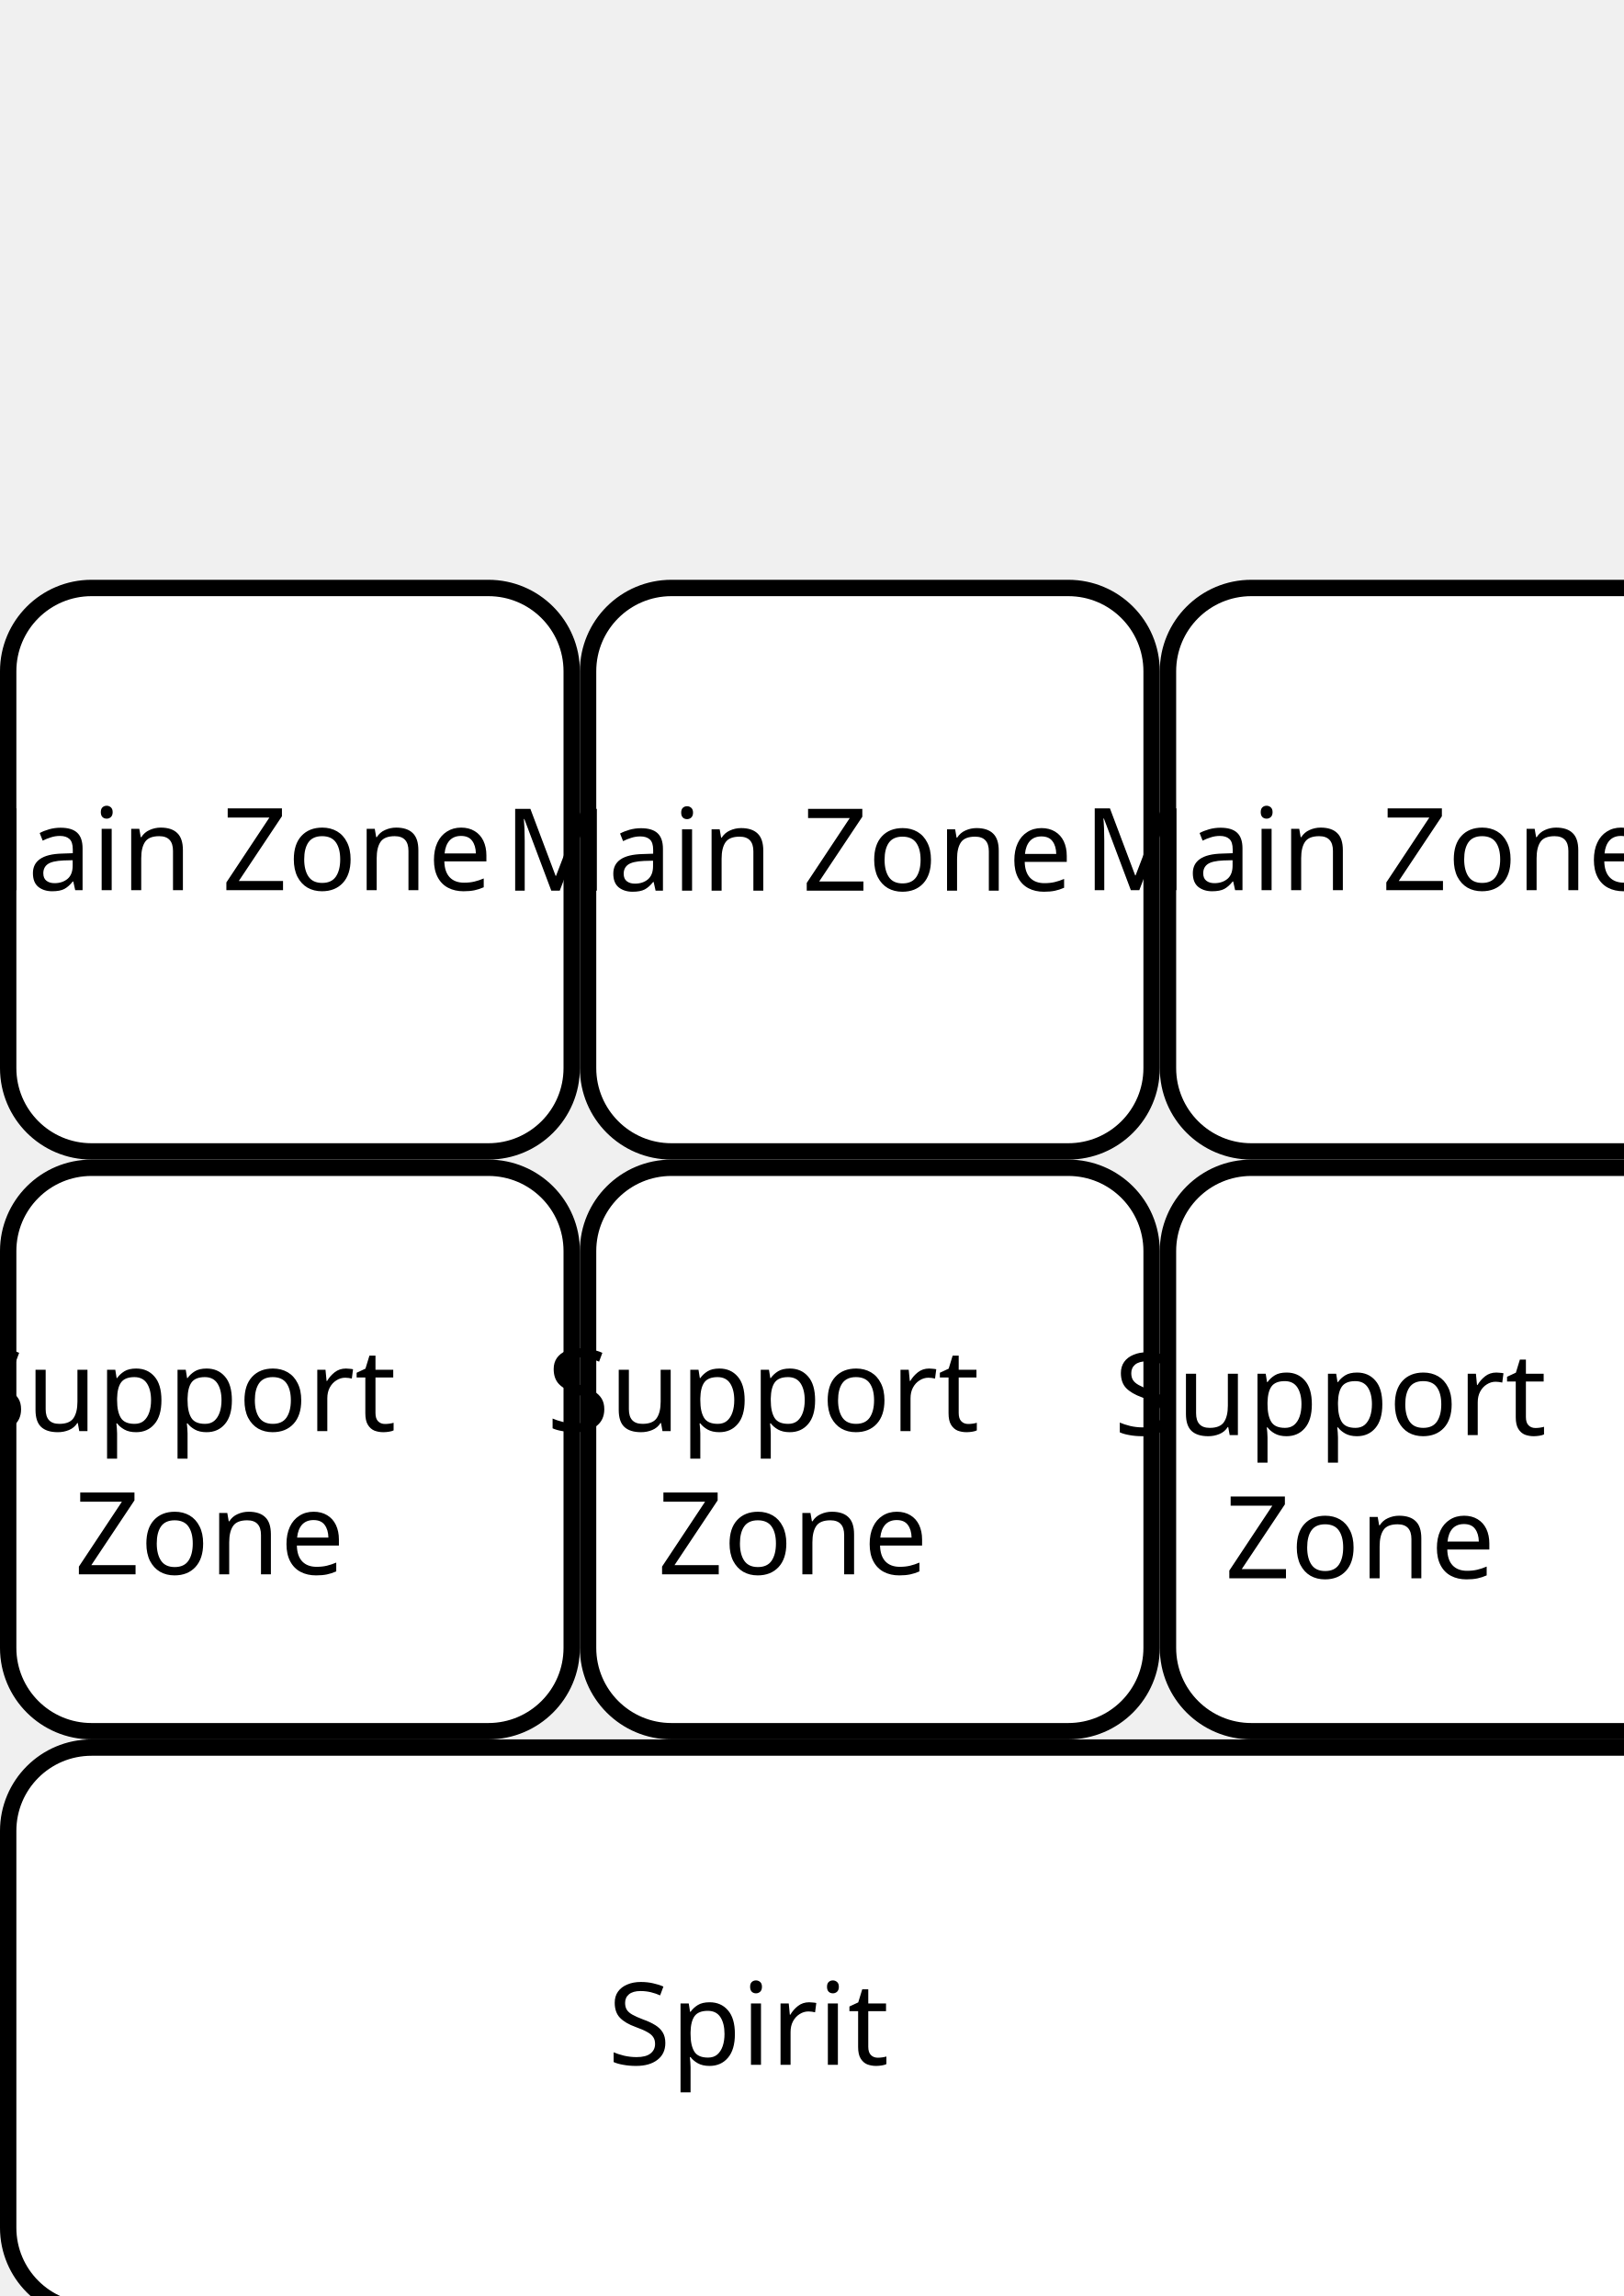
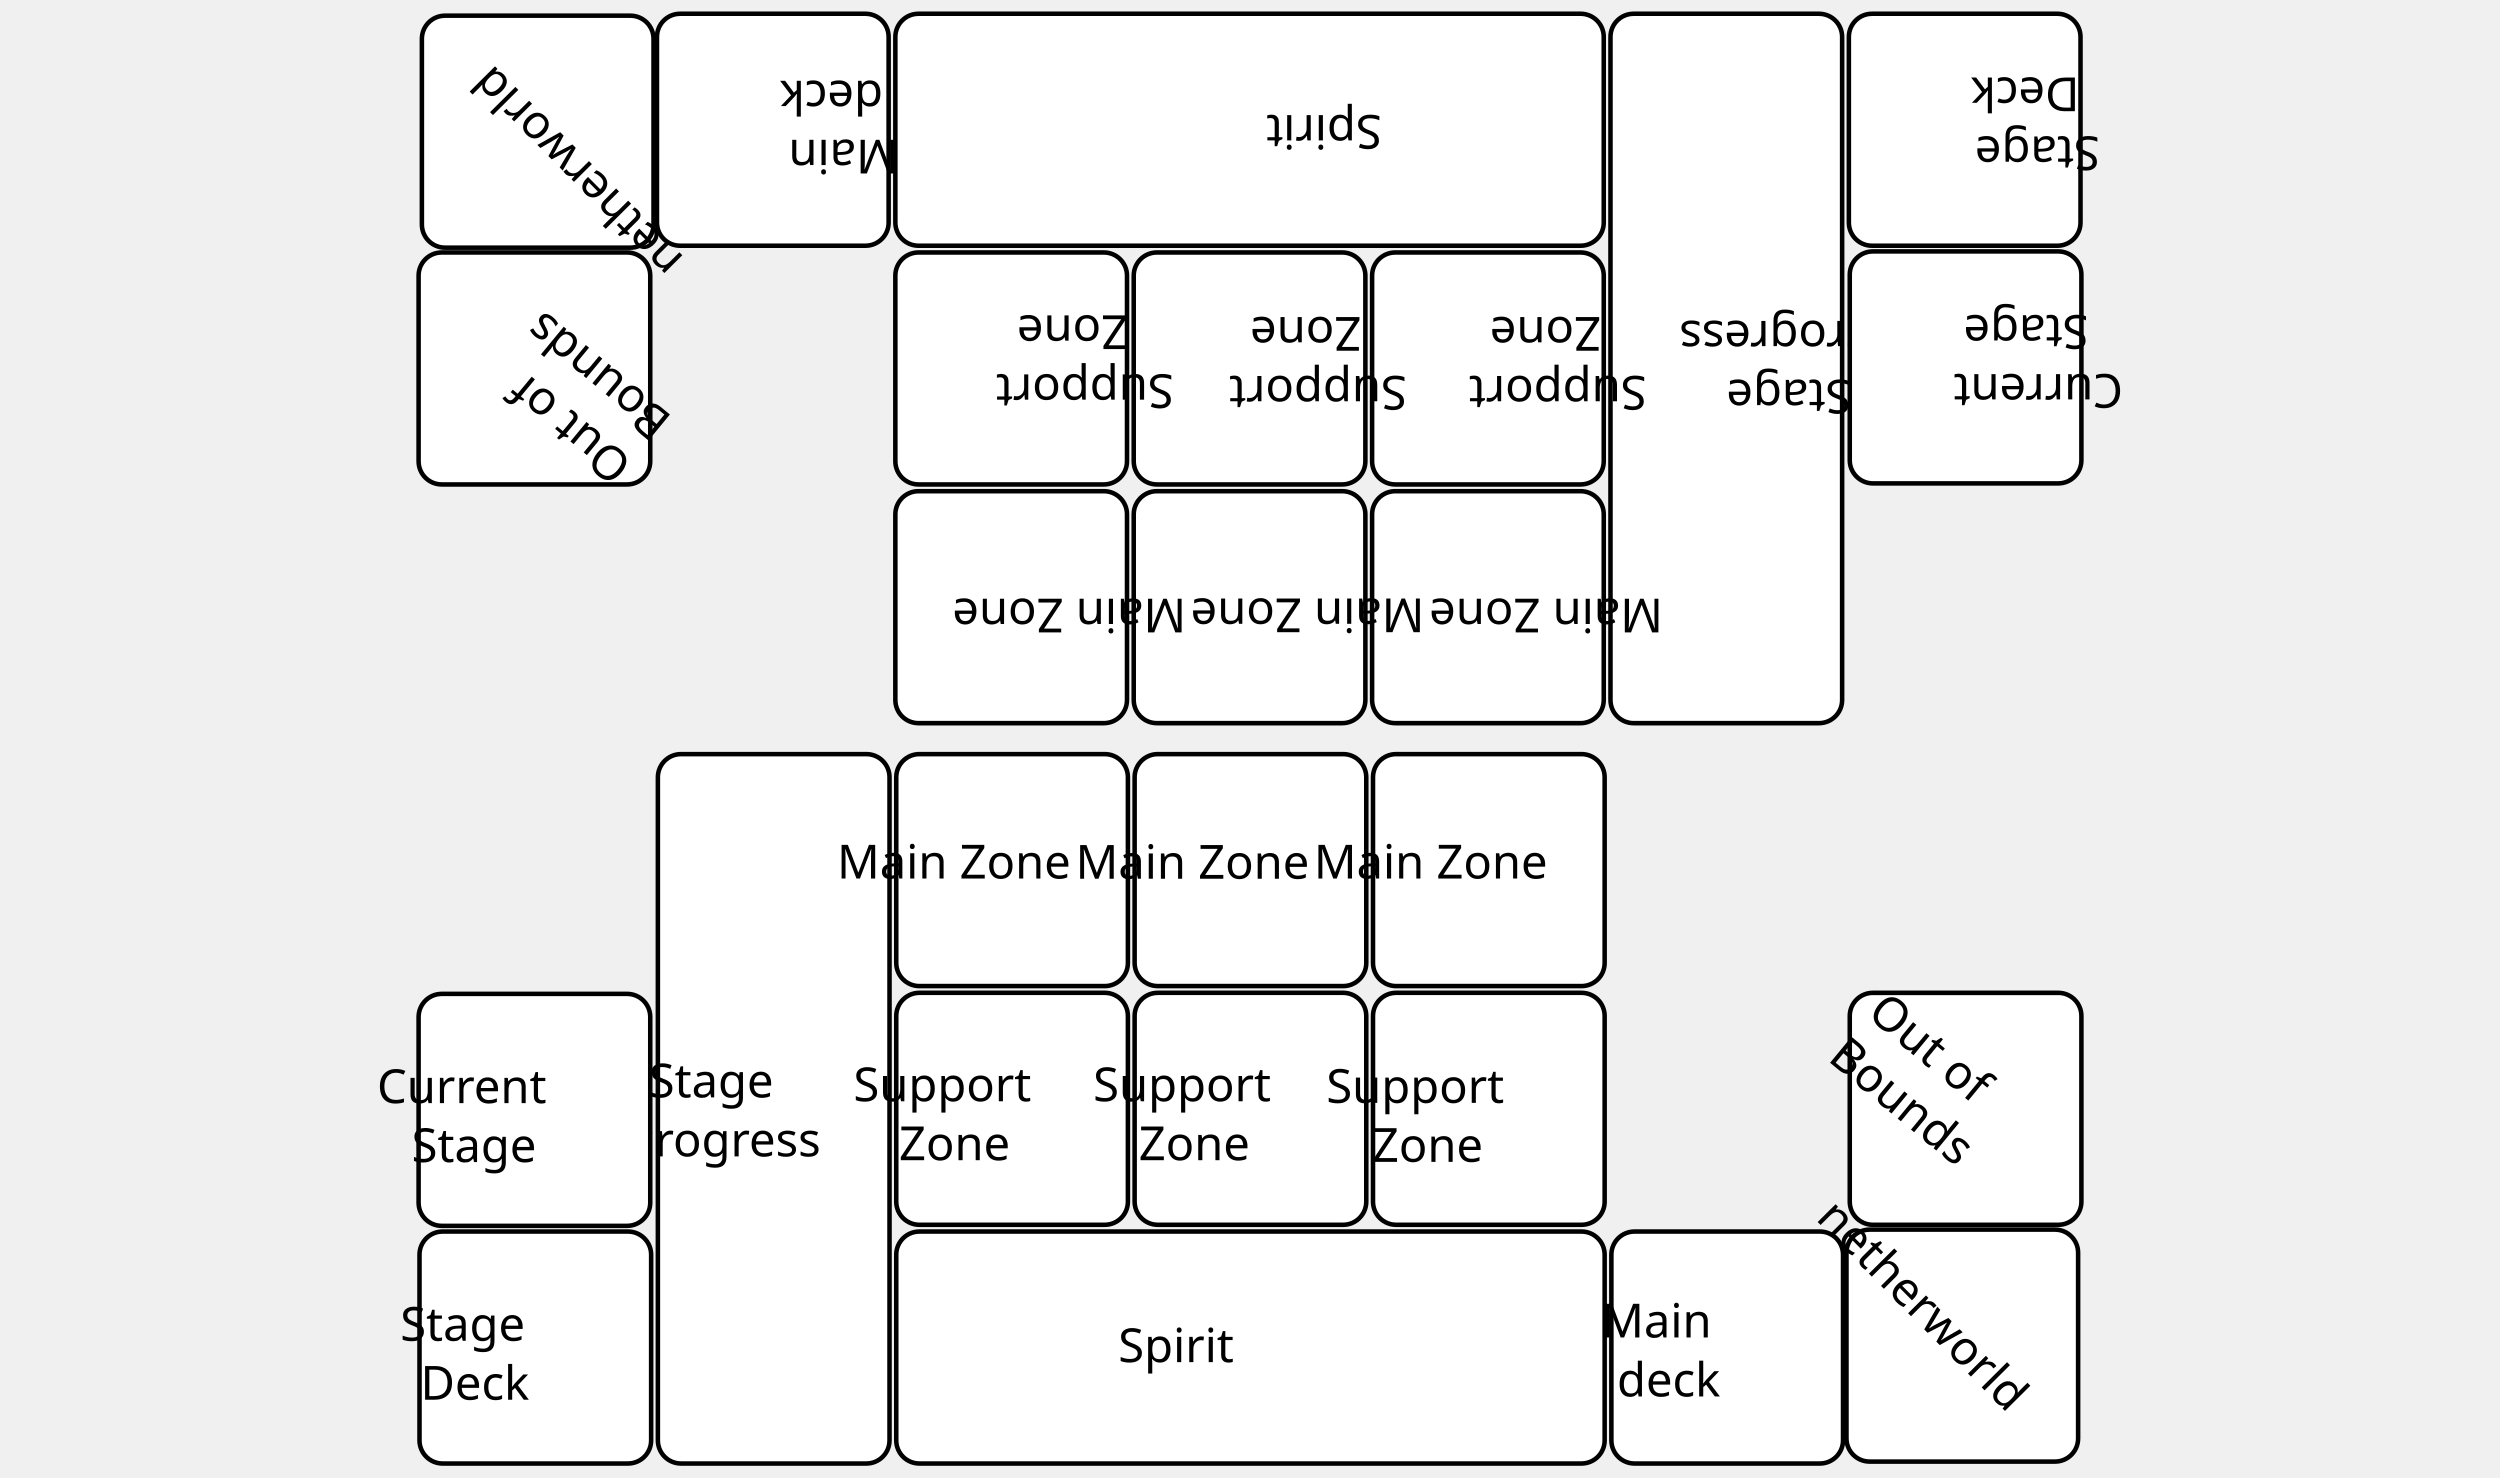
- <svg xmlns="http://www.w3.org/2000/svg" width="210mm" height="297mm" viewBox="0 0 210 297" version="1.1" id="svg1">
+ <svg xmlns="http://www.w3.org/2000/svg" width="4400" height="2600" viewBox="0 0 1164.167 687.917" version="1.1" id="svg1">
  <defs id="defs1" />
  <g id="layer1">
    <text xml:space="preserve" style="font-size:14.817px;font-family:commando;-inkscape-font-specification:commando;text-align:center;text-anchor:middle;fill:#000000;stroke:none;stroke-width:1.917;stroke-linejoin:round;stroke-dasharray:none" x="318.554" y="34.339" id="text25">
      <tspan id="tspan25" style="stroke-width:1.917" x="318.554" y="34.339" />
    </text>
-     <rect style="fill:#ffffff;stroke:#000000;stroke-width:2.117;stroke-linejoin:round" id="rect2" width="72.883" height="72.883" x="1.058" y="76.058" ry="10.777" rx="10.777" />
-     <rect style="fill:#ffffff;stroke:#000000;stroke-width:2.117;stroke-linejoin:round" id="rect3" width="72.883" height="72.883" x="76.058" y="76.058" ry="10.777" rx="10.777" />
-     <rect style="fill:#ffffff;stroke:#000000;stroke-width:2.117;stroke-linejoin:round" id="rect4" width="72.883" height="72.883" x="151.059" y="76.058" ry="10.777" rx="10.777" />
-     <text xml:space="preserve" style="font-size:14.817px;font-family:commando;-inkscape-font-specification:commando;text-align:center;text-anchor:middle;fill:#000000;stroke:none;stroke-width:1.917;stroke-linejoin:round;stroke-dasharray:none" x="186.55" y="115.147" id="text55-5">
-       <tspan id="tspan55-2" style="stroke-width:1.917" x="186.55" y="115.147">Main Zone</tspan>
-     </text>
-     <rect style="fill:#ffffff;stroke:#000000;stroke-width:2.117;stroke-linejoin:round" id="rect5" width="72.883" height="72.883" x="1.058" y="151.058" ry="10.777" rx="10.777" />
-     <rect style="fill:#ffffff;stroke:#000000;stroke-width:2.117;stroke-linejoin:round" id="rect6" width="72.883" height="72.883" x="76.058" y="151.058" ry="10.777" rx="10.777" />
-     <rect style="fill:#ffffff;stroke:#000000;stroke-width:2.117;stroke-linejoin:round" id="rect7" width="72.883" height="72.883" x="151.059" y="151.058" ry="10.777" rx="10.777" />
-     <rect style="fill:#ffffff;stroke:#000000;stroke-width:2.117;stroke-linejoin:round" id="rect8" width="222.883" height="72.883" x="1.058" y="226.059" ry="10.777" rx="10.777" />
-     <rect style="fill:#ffffff;stroke:#000000;stroke-width:2.117;stroke-linejoin:round" id="rect11" width="72.883" height="72.883" x="-148.944" y="226.058" ry="10.777" rx="10.777" />
-     <rect style="fill:#ffffff;stroke:#000000;stroke-width:2.117;stroke-linejoin:round" id="rect12" width="72.883" height="222.883" x="-73.943" y="76.058" ry="10.777" rx="10.777" />
-     <rect style="fill:#ffffff;stroke:#000000;stroke-width:2.117;stroke-linejoin:round" id="rect15" width="72.883" height="72.883" x="300.026" y="225.454" ry="10.777" rx="10.777" />
-     <rect style="fill:#ffffff;stroke:#000000;stroke-width:2.117;stroke-linejoin:round" id="rect16" width="72.883" height="72.883" x="301.059" y="151.059" ry="10.777" rx="10.777" />
-     <text xml:space="preserve" style="font-size:14.817px;font-family:commando;-inkscape-font-specification:commando;text-align:center;text-anchor:middle;fill:#000000;stroke:none;stroke-width:1.917;stroke-linejoin:round;stroke-dasharray:none" x="-35.993" y="183.921" id="text16">
-       <tspan id="tspan16" style="text-align:center;text-anchor:middle;fill:#000000;stroke:none;stroke-width:1.917;stroke-dasharray:none" x="-35.993" y="183.921">Stage</tspan>
-       <tspan style="text-align:center;text-anchor:middle;fill:#000000;stroke:none;stroke-width:1.917;stroke-dasharray:none" x="-35.993" y="202.442" id="tspan17">Progress</tspan>
-     </text>
-     <text xml:space="preserve" style="font-size:14.817px;font-family:commando;-inkscape-font-specification:commando;text-align:center;text-anchor:middle;fill:#000000;stroke:none;stroke-width:1.917;stroke-linejoin:round;stroke-dasharray:none" x="106.426" y="267.098" id="text18">
-       <tspan id="tspan18" style="stroke-width:1.917" x="106.426" y="267.098">Spirit</tspan>
-     </text>
-     <text xml:space="preserve" style="font-size:14.817px;font-family:commando;-inkscape-font-specification:commando;text-align:center;text-anchor:middle;fill:#000000;stroke:none;stroke-width:1.917;stroke-linejoin:round;stroke-dasharray:none" x="-114.176" y="260.382" id="text19">
-       <tspan style="stroke-width:1.917" x="-114.176" y="260.382" id="tspan20">Stage</tspan>
-       <tspan style="stroke-width:1.917" x="-114.176" y="278.903" id="tspan21">Deck</tspan>
-     </text>
-     <rect style="fill:#ffffff;stroke:#000000;stroke-width:2.117;stroke-linejoin:round" id="rect21" width="72.883" height="72.883" x="226.058" y="226.058" ry="10.777" rx="10.777" />
-     <text xml:space="preserve" style="font-size:14.817px;font-family:commando;-inkscape-font-specification:commando;text-align:center;text-anchor:middle;fill:#000000;stroke:none;stroke-width:1.917;stroke-linejoin:round;stroke-dasharray:none" x="261.416" y="259.349" id="text22">
-       <tspan id="tspan22" style="stroke-width:1.917" x="261.416" y="259.349">Main</tspan>
-       <tspan style="stroke-width:1.917" x="261.416" y="277.87" id="tspan23">deck</tspan>
-     </text>
-     <text xml:space="preserve" style="font-size:14.817px;font-family:commando;-inkscape-font-specification:commando;text-align:center;text-anchor:middle;fill:#000000;stroke:none;stroke-width:1.917;stroke-linejoin:round;stroke-dasharray:none" x="422.459" y="-49.331" id="text24" transform="rotate(45.20776)">
-       <tspan id="tspan24" style="stroke-width:1.917" x="422.459" y="-49.331">netherworld</tspan>
-     </text>
-     <text xml:space="preserve" style="font-size:14.817px;font-family:commando;-inkscape-font-specification:commando;text-align:center;text-anchor:middle;fill:#000000;stroke:none;stroke-width:1.917;stroke-linejoin:round;stroke-dasharray:none" x="380.015" y="-72.831" id="text26" transform="rotate(39.54387)">
-       <tspan style="stroke-width:1.917" x="380.015" y="-72.831" id="tspan28">Out of</tspan>
-       <tspan style="stroke-width:1.917" x="380.015" y="-54.31" id="tspan30">Bounds</tspan>
-     </text>
-     <text xml:space="preserve" style="font-size:14.817px;font-family:commando;-inkscape-font-specification:commando;text-align:center;text-anchor:middle;fill:#000000;stroke:none;stroke-width:1.917;stroke-linejoin:round;stroke-dasharray:none" x="111.592" y="115.209" id="text55">
-       <tspan id="tspan55" style="stroke-width:1.917" x="111.592" y="115.209">Main Zone</tspan>
-     </text>
-     <text xml:space="preserve" style="font-size:14.817px;font-family:commando;-inkscape-font-specification:commando;text-align:center;text-anchor:middle;fill:#000000;stroke:none;stroke-width:1.917;stroke-linejoin:round;stroke-dasharray:none" x="36.532" y="115.147" id="text55-0">
-       <tspan id="tspan55-4" style="stroke-width:1.917" x="36.532" y="115.147">Main Zone</tspan>
-     </text>
-     <text xml:space="preserve" style="font-size:14.817px;font-family:commando;-inkscape-font-specification:commando;text-align:center;text-anchor:middle;fill:#000000;stroke:none;stroke-width:1.917;stroke-linejoin:round;stroke-dasharray:none" x="112.177" y="185.122" id="text55-8">
-       <tspan id="tspan55-9" style="stroke-width:1.917" x="112.177" y="185.122">Support</tspan>
-       <tspan style="stroke-width:1.917" x="112.177" y="203.643" id="tspan56">Zone</tspan>
-     </text>
-     <text xml:space="preserve" style="font-size:14.817px;font-family:commando;-inkscape-font-specification:commando;text-align:center;text-anchor:middle;fill:#000000;stroke:none;stroke-width:1.917;stroke-linejoin:round;stroke-dasharray:none" x="36.749" y="185.122" id="text58">
-       <tspan id="tspan57" style="stroke-width:1.917" x="36.749" y="185.122">Support</tspan>
-       <tspan style="stroke-width:1.917" x="36.749" y="203.643" id="tspan58">Zone</tspan>
-     </text>
-     <text xml:space="preserve" style="font-size:14.817px;font-family:commando;-inkscape-font-specification:commando;text-align:center;text-anchor:middle;fill:#000000;stroke:none;stroke-width:1.917;stroke-linejoin:round;stroke-dasharray:none" x="185.538" y="185.639" id="text60">
-       <tspan id="tspan59" style="stroke-width:1.917" x="185.538" y="185.639">Support</tspan>
-       <tspan style="stroke-width:1.917" x="185.538" y="204.16" id="tspan60">Zone</tspan>
-     </text>
-     <rect style="fill:#ffffff;stroke:#000000;stroke-width:2.117;stroke-linejoin:round" id="rect11-8" width="72.883" height="72.883" x="-149.226" y="151.39" ry="10.777" rx="10.777" />
-     <text xml:space="preserve" style="font-size:14.817px;font-family:commando;-inkscape-font-specification:commando;text-align:center;text-anchor:middle;fill:#000000;stroke:none;stroke-width:1.917;stroke-linejoin:round;stroke-dasharray:none" x="-114.458" y="185.714" id="text19-4">
-       <tspan style="stroke-width:1.917" x="-114.458" y="185.714" id="tspan21-5">Current</tspan>
-       <tspan style="stroke-width:1.917" x="-114.458" y="204.235" id="tspan1">Stage</tspan>
-     </text>
+     <g id="g48" transform="matrix(1.015537,0,0,1.015543,-9.043656,-12.42498)" style="stroke-width:0.985">
+       <g id="g1" transform="matrix(1.457402,0,0,1.45946,418.3324,247.0217)" style="stroke-width:0.675">
+         <rect style="fill:#ffffff;stroke:#000000;stroke-width:1.429;stroke-linejoin:round" id="rect2" width="72.883" height="72.883" x="1.058" y="76.058" ry="7.271" rx="7.281" />
+         <rect style="fill:#ffffff;stroke:#000000;stroke-width:1.429;stroke-linejoin:round" id="rect3" width="72.883" height="72.883" x="76.058" y="76.058" ry="7.271" rx="7.281" />
+         <rect style="fill:#ffffff;stroke:#000000;stroke-width:1.429;stroke-linejoin:round" id="rect4" width="72.883" height="72.883" x="151.059" y="76.058" ry="7.271" rx="7.281" />
+         <text xml:space="preserve" style="font-size:14.817px;font-family:commando;-inkscape-font-specification:commando;text-align:center;text-anchor:middle;fill:#000000;stroke:none;stroke-width:1.294;stroke-linejoin:round;stroke-dasharray:none" x="186.55" y="115.147" id="text55-5">
+           <tspan id="tspan55-2" style="stroke-width:1.294" x="186.55" y="115.147">Main Zone</tspan>
+         </text>
+         <rect style="fill:#ffffff;stroke:#000000;stroke-width:1.429;stroke-linejoin:round" id="rect5" width="72.883" height="72.883" x="1.058" y="151.058" ry="7.271" rx="7.281" />
+         <rect style="fill:#ffffff;stroke:#000000;stroke-width:1.429;stroke-linejoin:round" id="rect6" width="72.883" height="72.883" x="76.058" y="151.058" ry="7.271" rx="7.281" />
+         <rect style="fill:#ffffff;stroke:#000000;stroke-width:1.429;stroke-linejoin:round" id="rect7" width="72.883" height="72.883" x="151.059" y="151.058" ry="7.271" rx="7.281" />
+         <rect style="fill:#ffffff;stroke:#000000;stroke-width:1.429;stroke-linejoin:round" id="rect8" width="222.883" height="72.883" x="1.058" y="226.059" ry="7.271" rx="7.281" />
+         <rect style="fill:#ffffff;stroke:#000000;stroke-width:1.429;stroke-linejoin:round" id="rect11" width="72.883" height="72.883" x="-148.944" y="226.058" ry="7.271" rx="7.281" />
+         <rect style="fill:#ffffff;stroke:#000000;stroke-width:1.429;stroke-linejoin:round" id="rect12" width="72.883" height="222.883" x="-73.943" y="76.058" ry="7.271" rx="7.281" />
+         <rect style="fill:#ffffff;stroke:#000000;stroke-width:1.429;stroke-linejoin:round" id="rect15" width="72.883" height="72.883" x="300.026" y="225.454" ry="7.271" rx="7.281" />
+         <rect style="fill:#ffffff;stroke:#000000;stroke-width:1.429;stroke-linejoin:round" id="rect16" width="72.883" height="72.883" x="301.059" y="151.059" ry="7.271" rx="7.281" />
+         <text xml:space="preserve" style="font-size:14.817px;font-family:commando;-inkscape-font-specification:commando;text-align:center;text-anchor:middle;fill:#000000;stroke:none;stroke-width:1.294;stroke-linejoin:round;stroke-dasharray:none" x="-35.993" y="183.921" id="text16">
+           <tspan id="tspan16" style="text-align:center;text-anchor:middle;fill:#000000;stroke:none;stroke-width:1.294;stroke-dasharray:none" x="-35.993" y="183.921">Stage</tspan>
+           <tspan style="text-align:center;text-anchor:middle;fill:#000000;stroke:none;stroke-width:1.294;stroke-dasharray:none" x="-35.993" y="202.442" id="tspan17">Progress</tspan>
+         </text>
+         <text xml:space="preserve" style="font-size:14.817px;font-family:commando;-inkscape-font-specification:commando;text-align:center;text-anchor:middle;fill:#000000;stroke:none;stroke-width:1.294;stroke-linejoin:round;stroke-dasharray:none" x="106.426" y="267.098" id="text18">
+           <tspan id="tspan18" style="stroke-width:1.294" x="106.426" y="267.098">Spirit</tspan>
+         </text>
+         <text xml:space="preserve" style="font-size:14.817px;font-family:commando;-inkscape-font-specification:commando;text-align:center;text-anchor:middle;fill:#000000;stroke:none;stroke-width:1.294;stroke-linejoin:round;stroke-dasharray:none" x="-114.176" y="260.382" id="text19">
+           <tspan style="stroke-width:1.294" x="-114.176" y="260.382" id="tspan20">Stage</tspan>
+           <tspan style="stroke-width:1.294" x="-114.176" y="278.903" id="tspan21">Deck</tspan>
+         </text>
+         <rect style="fill:#ffffff;stroke:#000000;stroke-width:1.429;stroke-linejoin:round" id="rect21" width="72.883" height="72.883" x="226.058" y="226.058" ry="7.271" rx="7.281" />
+         <text xml:space="preserve" style="font-size:14.817px;font-family:commando;-inkscape-font-specification:commando;text-align:center;text-anchor:middle;fill:#000000;stroke:none;stroke-width:1.294;stroke-linejoin:round;stroke-dasharray:none" x="261.416" y="259.349" id="text22">
+           <tspan id="tspan22" style="stroke-width:1.294" x="261.416" y="259.349">Main</tspan>
+           <tspan style="stroke-width:1.294" x="261.416" y="277.87" id="tspan23">deck</tspan>
+         </text>
+         <text xml:space="preserve" style="font-size:14.817px;font-family:commando;-inkscape-font-specification:commando;text-align:center;text-anchor:middle;fill:#000000;stroke:none;stroke-width:1.294;stroke-linejoin:round;stroke-dasharray:none" x="422.459" y="-49.331" id="text24" transform="rotate(45.20776)">
+           <tspan id="tspan24" style="stroke-width:1.294" x="422.459" y="-49.331">netherworld</tspan>
+         </text>
+         <text xml:space="preserve" style="font-size:14.817px;font-family:commando;-inkscape-font-specification:commando;text-align:center;text-anchor:middle;fill:#000000;stroke:none;stroke-width:1.294;stroke-linejoin:round;stroke-dasharray:none" x="380.015" y="-72.831" id="text26" transform="rotate(39.54387)">
+           <tspan style="stroke-width:1.294" x="380.015" y="-72.831" id="tspan28">Out of</tspan>
+           <tspan style="stroke-width:1.294" x="380.015" y="-54.31" id="tspan30">Bounds</tspan>
+         </text>
+         <text xml:space="preserve" style="font-size:14.817px;font-family:commando;-inkscape-font-specification:commando;text-align:center;text-anchor:middle;fill:#000000;stroke:none;stroke-width:1.294;stroke-linejoin:round;stroke-dasharray:none" x="111.592" y="115.209" id="text55">
+           <tspan id="tspan55" style="stroke-width:1.294" x="111.592" y="115.209">Main Zone</tspan>
+         </text>
+         <text xml:space="preserve" style="font-size:14.817px;font-family:commando;-inkscape-font-specification:commando;text-align:center;text-anchor:middle;fill:#000000;stroke:none;stroke-width:1.294;stroke-linejoin:round;stroke-dasharray:none" x="36.532" y="115.147" id="text55-0">
+           <tspan id="tspan55-4" style="stroke-width:1.294" x="36.532" y="115.147">Main Zone</tspan>
+         </text>
+         <text xml:space="preserve" style="font-size:14.817px;font-family:commando;-inkscape-font-specification:commando;text-align:center;text-anchor:middle;fill:#000000;stroke:none;stroke-width:1.294;stroke-linejoin:round;stroke-dasharray:none" x="112.177" y="185.122" id="text55-8">
+           <tspan id="tspan55-9" style="stroke-width:1.294" x="112.177" y="185.122">Support</tspan>
+           <tspan style="stroke-width:1.294" x="112.177" y="203.643" id="tspan56">Zone</tspan>
+         </text>
+         <text xml:space="preserve" style="font-size:14.817px;font-family:commando;-inkscape-font-specification:commando;text-align:center;text-anchor:middle;fill:#000000;stroke:none;stroke-width:1.294;stroke-linejoin:round;stroke-dasharray:none" x="36.749" y="185.122" id="text58">
+           <tspan id="tspan57" style="stroke-width:1.294" x="36.749" y="185.122">Support</tspan>
+           <tspan style="stroke-width:1.294" x="36.749" y="203.643" id="tspan58">Zone</tspan>
+         </text>
+         <text xml:space="preserve" style="font-size:14.817px;font-family:commando;-inkscape-font-specification:commando;text-align:center;text-anchor:middle;fill:#000000;stroke:none;stroke-width:1.294;stroke-linejoin:round;stroke-dasharray:none" x="185.538" y="185.639" id="text60">
+           <tspan id="tspan59" style="stroke-width:1.294" x="185.538" y="185.639">Support</tspan>
+           <tspan style="stroke-width:1.294" x="185.538" y="204.16" id="tspan60">Zone</tspan>
+         </text>
+         <rect style="fill:#ffffff;stroke:#000000;stroke-width:1.429;stroke-linejoin:round" id="rect11-8" width="72.883" height="72.883" x="-149.226" y="151.39" ry="7.271" rx="7.281" />
+         <text xml:space="preserve" style="font-size:14.817px;font-family:commando;-inkscape-font-specification:commando;text-align:center;text-anchor:middle;fill:#000000;stroke:none;stroke-width:1.294;stroke-linejoin:round;stroke-dasharray:none" x="-114.458" y="185.714" id="text19-4">
+           <tspan style="stroke-width:1.294" x="-114.458" y="185.714" id="tspan21-5">Current</tspan>
+           <tspan style="stroke-width:1.294" x="-114.458" y="204.235" id="tspan1">Stage</tspan>
+         </text>
+       </g>
+       <g id="g47" transform="matrix(-1.457402,0,0,-1.45946,745.8343,454.836)" style="stroke-width:0.675">
+         <rect style="fill:#ffffff;stroke:#000000;stroke-width:1.429;stroke-linejoin:round" id="rect1" width="72.883" height="72.883" x="1.058" y="76.058" ry="7.271" rx="7.281" />
+         <rect style="fill:#ffffff;stroke:#000000;stroke-width:1.429;stroke-linejoin:round" id="rect9" width="72.883" height="72.883" x="76.058" y="76.058" ry="7.271" rx="7.281" />
+         <rect style="fill:#ffffff;stroke:#000000;stroke-width:1.429;stroke-linejoin:round" id="rect10" width="72.883" height="72.883" x="151.059" y="76.058" ry="7.271" rx="7.281" />
+         <text xml:space="preserve" style="font-size:14.817px;font-family:commando;-inkscape-font-specification:commando;text-align:center;text-anchor:middle;fill:#000000;stroke:none;stroke-width:1.294;stroke-linejoin:round;stroke-dasharray:none" x="186.55" y="115.147" id="text10">
+           <tspan id="tspan10" style="stroke-width:1.294" x="186.55" y="115.147">Main Zone</tspan>
+         </text>
+         <rect style="fill:#ffffff;stroke:#000000;stroke-width:1.429;stroke-linejoin:round" id="rect13" width="72.883" height="72.883" x="1.058" y="151.058" ry="7.271" rx="7.281" />
+         <rect style="fill:#ffffff;stroke:#000000;stroke-width:1.429;stroke-linejoin:round" id="rect14" width="72.883" height="72.883" x="76.058" y="151.058" ry="7.271" rx="7.281" />
+         <rect style="fill:#ffffff;stroke:#000000;stroke-width:1.429;stroke-linejoin:round" id="rect17" width="72.883" height="72.883" x="151.059" y="151.058" ry="7.271" rx="7.281" />
+         <rect style="fill:#ffffff;stroke:#000000;stroke-width:1.429;stroke-linejoin:round" id="rect18" width="222.883" height="72.883" x="1.058" y="226.059" ry="7.271" rx="7.281" />
+         <rect style="fill:#ffffff;stroke:#000000;stroke-width:1.429;stroke-linejoin:round" id="rect19" width="72.883" height="72.883" x="-148.944" y="226.058" ry="7.271" rx="7.281" />
+         <rect style="fill:#ffffff;stroke:#000000;stroke-width:1.429;stroke-linejoin:round" id="rect20" width="72.883" height="222.883" x="-73.943" y="76.058" ry="7.271" rx="7.281" />
+         <rect style="fill:#ffffff;stroke:#000000;stroke-width:1.429;stroke-linejoin:round" id="rect22" width="72.883" height="72.883" x="300.026" y="225.454" ry="7.271" rx="7.281" />
+         <rect style="fill:#ffffff;stroke:#000000;stroke-width:1.429;stroke-linejoin:round" id="rect23" width="72.883" height="72.883" x="301.059" y="151.059" ry="7.271" rx="7.281" />
+         <text xml:space="preserve" style="font-size:14.817px;font-family:commando;-inkscape-font-specification:commando;text-align:center;text-anchor:middle;fill:#000000;stroke:none;stroke-width:1.294;stroke-linejoin:round;stroke-dasharray:none" x="-35.993" y="183.921" id="text27">
+           <tspan id="tspan26" style="text-align:center;text-anchor:middle;fill:#000000;stroke:none;stroke-width:1.294;stroke-dasharray:none" x="-35.993" y="183.921">Stage</tspan>
+           <tspan style="text-align:center;text-anchor:middle;fill:#000000;stroke:none;stroke-width:1.294;stroke-dasharray:none" x="-35.993" y="202.442" id="tspan27">Progress</tspan>
+         </text>
+         <text xml:space="preserve" style="font-size:14.817px;font-family:commando;-inkscape-font-specification:commando;text-align:center;text-anchor:middle;fill:#000000;stroke:none;stroke-width:1.294;stroke-linejoin:round;stroke-dasharray:none" x="106.426" y="267.098" id="text29">
+           <tspan id="tspan29" style="stroke-width:1.294" x="106.426" y="267.098">Spirit</tspan>
+         </text>
+         <text xml:space="preserve" style="font-size:14.817px;font-family:commando;-inkscape-font-specification:commando;text-align:center;text-anchor:middle;fill:#000000;stroke:none;stroke-width:1.294;stroke-linejoin:round;stroke-dasharray:none" x="-114.176" y="260.382" id="text32">
+           <tspan style="stroke-width:1.294" x="-114.176" y="260.382" id="tspan31">Stage</tspan>
+           <tspan style="stroke-width:1.294" x="-114.176" y="278.903" id="tspan32">Deck</tspan>
+         </text>
+         <rect style="fill:#ffffff;stroke:#000000;stroke-width:1.429;stroke-linejoin:round" id="rect32" width="72.883" height="72.883" x="226.058" y="226.058" ry="7.271" rx="7.281" />
+         <text xml:space="preserve" style="font-size:14.817px;font-family:commando;-inkscape-font-specification:commando;text-align:center;text-anchor:middle;fill:#000000;stroke:none;stroke-width:1.294;stroke-linejoin:round;stroke-dasharray:none" x="261.416" y="259.349" id="text34">
+           <tspan id="tspan33" style="stroke-width:1.294" x="261.416" y="259.349">Main</tspan>
+           <tspan style="stroke-width:1.294" x="261.416" y="277.87" id="tspan34">deck</tspan>
+         </text>
+         <text xml:space="preserve" style="font-size:14.817px;font-family:commando;-inkscape-font-specification:commando;text-align:center;text-anchor:middle;fill:#000000;stroke:none;stroke-width:1.294;stroke-linejoin:round;stroke-dasharray:none" x="422.459" y="-49.331" id="text35" transform="rotate(45.20776)">
+           <tspan id="tspan35" style="stroke-width:1.294" x="422.459" y="-49.331">netherworld</tspan>
+         </text>
+         <text xml:space="preserve" style="font-size:14.817px;font-family:commando;-inkscape-font-specification:commando;text-align:center;text-anchor:middle;fill:#000000;stroke:none;stroke-width:1.294;stroke-linejoin:round;stroke-dasharray:none" x="380.015" y="-72.831" id="text37" transform="rotate(39.54387)">
+           <tspan style="stroke-width:1.294" x="380.015" y="-72.831" id="tspan36">Out of</tspan>
+           <tspan style="stroke-width:1.294" x="380.015" y="-54.31" id="tspan37">Bounds</tspan>
+         </text>
+         <text xml:space="preserve" style="font-size:14.817px;font-family:commando;-inkscape-font-specification:commando;text-align:center;text-anchor:middle;fill:#000000;stroke:none;stroke-width:1.294;stroke-linejoin:round;stroke-dasharray:none" x="111.592" y="115.209" id="text38">
+           <tspan id="tspan38" style="stroke-width:1.294" x="111.592" y="115.209">Main Zone</tspan>
+         </text>
+         <text xml:space="preserve" style="font-size:14.817px;font-family:commando;-inkscape-font-specification:commando;text-align:center;text-anchor:middle;fill:#000000;stroke:none;stroke-width:1.294;stroke-linejoin:round;stroke-dasharray:none" x="36.532" y="115.147" id="text39">
+           <tspan id="tspan39" style="stroke-width:1.294" x="36.532" y="115.147">Main Zone</tspan>
+         </text>
+         <text xml:space="preserve" style="font-size:14.817px;font-family:commando;-inkscape-font-specification:commando;text-align:center;text-anchor:middle;fill:#000000;stroke:none;stroke-width:1.294;stroke-linejoin:round;stroke-dasharray:none" x="112.177" y="185.122" id="text41">
+           <tspan id="tspan40" style="stroke-width:1.294" x="112.177" y="185.122">Support</tspan>
+           <tspan style="stroke-width:1.294" x="112.177" y="203.643" id="tspan41">Zone</tspan>
+         </text>
+         <text xml:space="preserve" style="font-size:14.817px;font-family:commando;-inkscape-font-specification:commando;text-align:center;text-anchor:middle;fill:#000000;stroke:none;stroke-width:1.294;stroke-linejoin:round;stroke-dasharray:none" x="36.749" y="185.122" id="text43">
+           <tspan id="tspan42" style="stroke-width:1.294" x="36.749" y="185.122">Support</tspan>
+           <tspan style="stroke-width:1.294" x="36.749" y="203.643" id="tspan43">Zone</tspan>
+         </text>
+         <text xml:space="preserve" style="font-size:14.817px;font-family:commando;-inkscape-font-specification:commando;text-align:center;text-anchor:middle;fill:#000000;stroke:none;stroke-width:1.294;stroke-linejoin:round;stroke-dasharray:none" x="185.538" y="185.639" id="text45">
+           <tspan id="tspan44" style="stroke-width:1.294" x="185.538" y="185.639">Support</tspan>
+           <tspan style="stroke-width:1.294" x="185.538" y="204.16" id="tspan45">Zone</tspan>
+         </text>
+         <rect style="fill:#ffffff;stroke:#000000;stroke-width:1.429;stroke-linejoin:round" id="rect45" width="72.883" height="72.883" x="-149.226" y="151.39" ry="7.271" rx="7.281" />
+         <text xml:space="preserve" style="font-size:14.817px;font-family:commando;-inkscape-font-specification:commando;text-align:center;text-anchor:middle;fill:#000000;stroke:none;stroke-width:1.294;stroke-linejoin:round;stroke-dasharray:none" x="-114.458" y="185.714" id="text47">
+           <tspan style="stroke-width:1.294" x="-114.458" y="185.714" id="tspan46">Current</tspan>
+           <tspan style="stroke-width:1.294" x="-114.458" y="204.235" id="tspan47">Stage</tspan>
+         </text>
+       </g>
+     </g>
  </g>
</svg>
